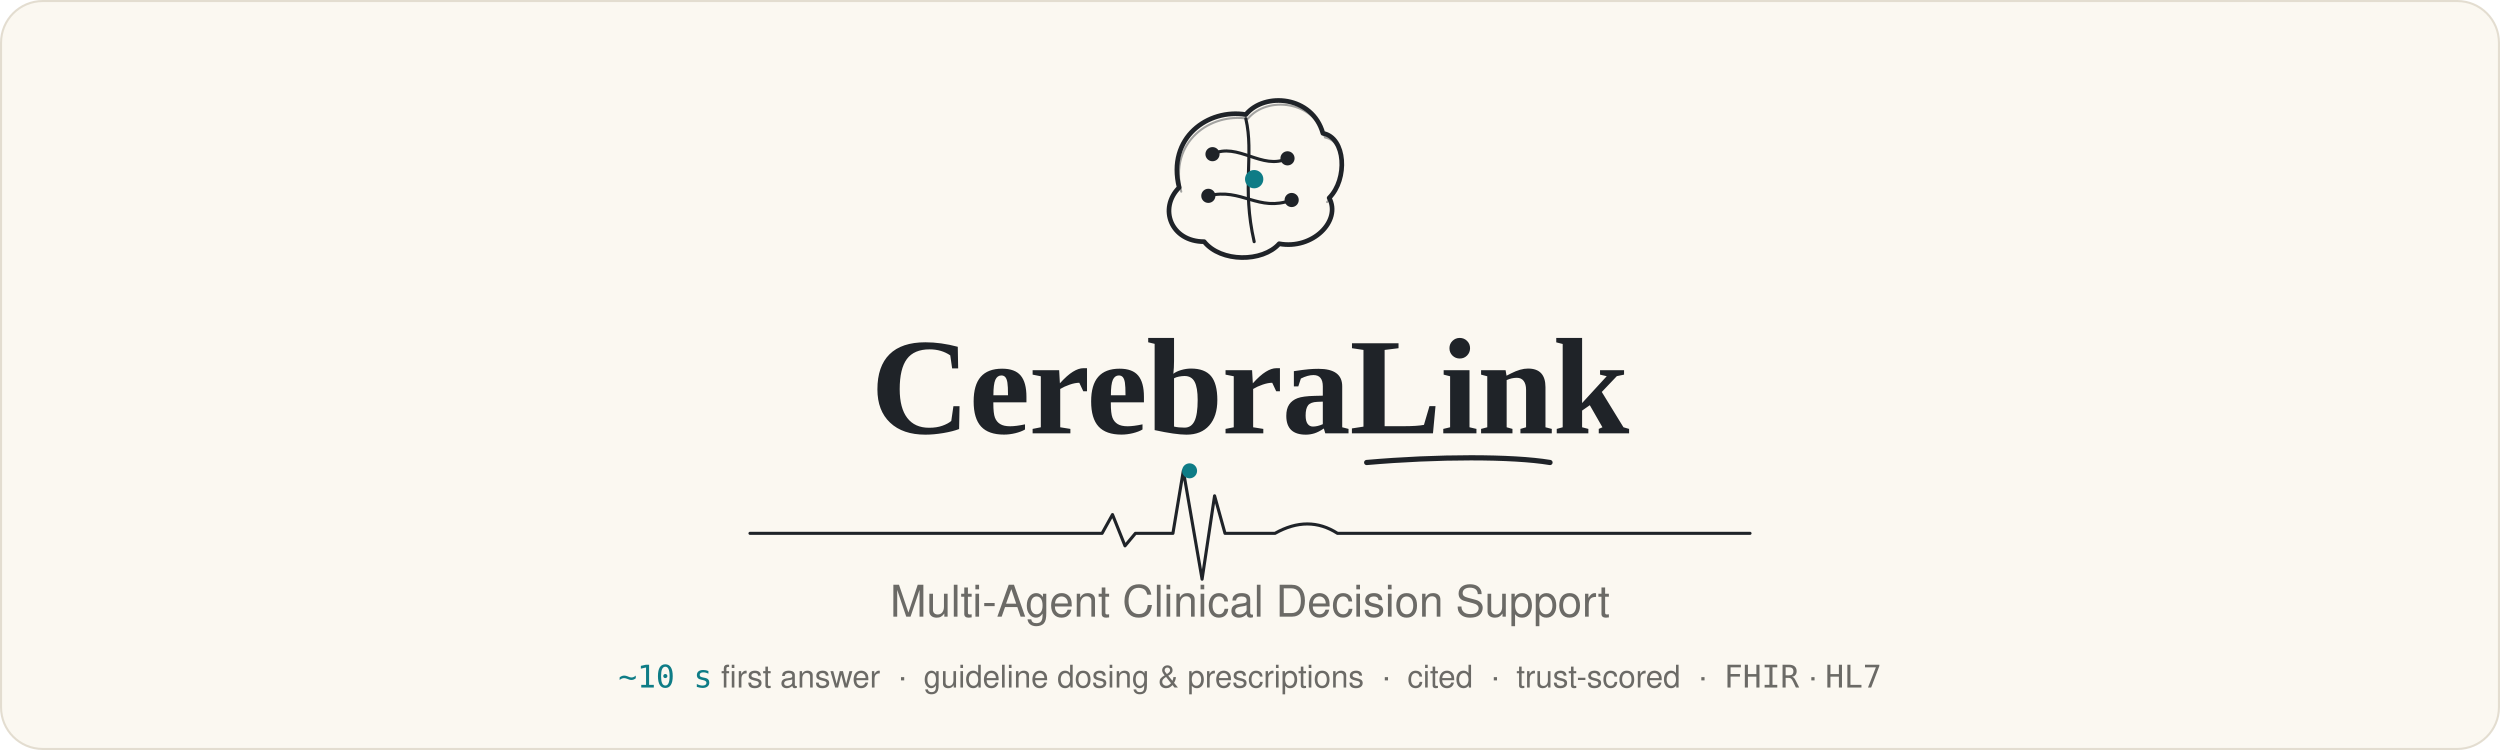
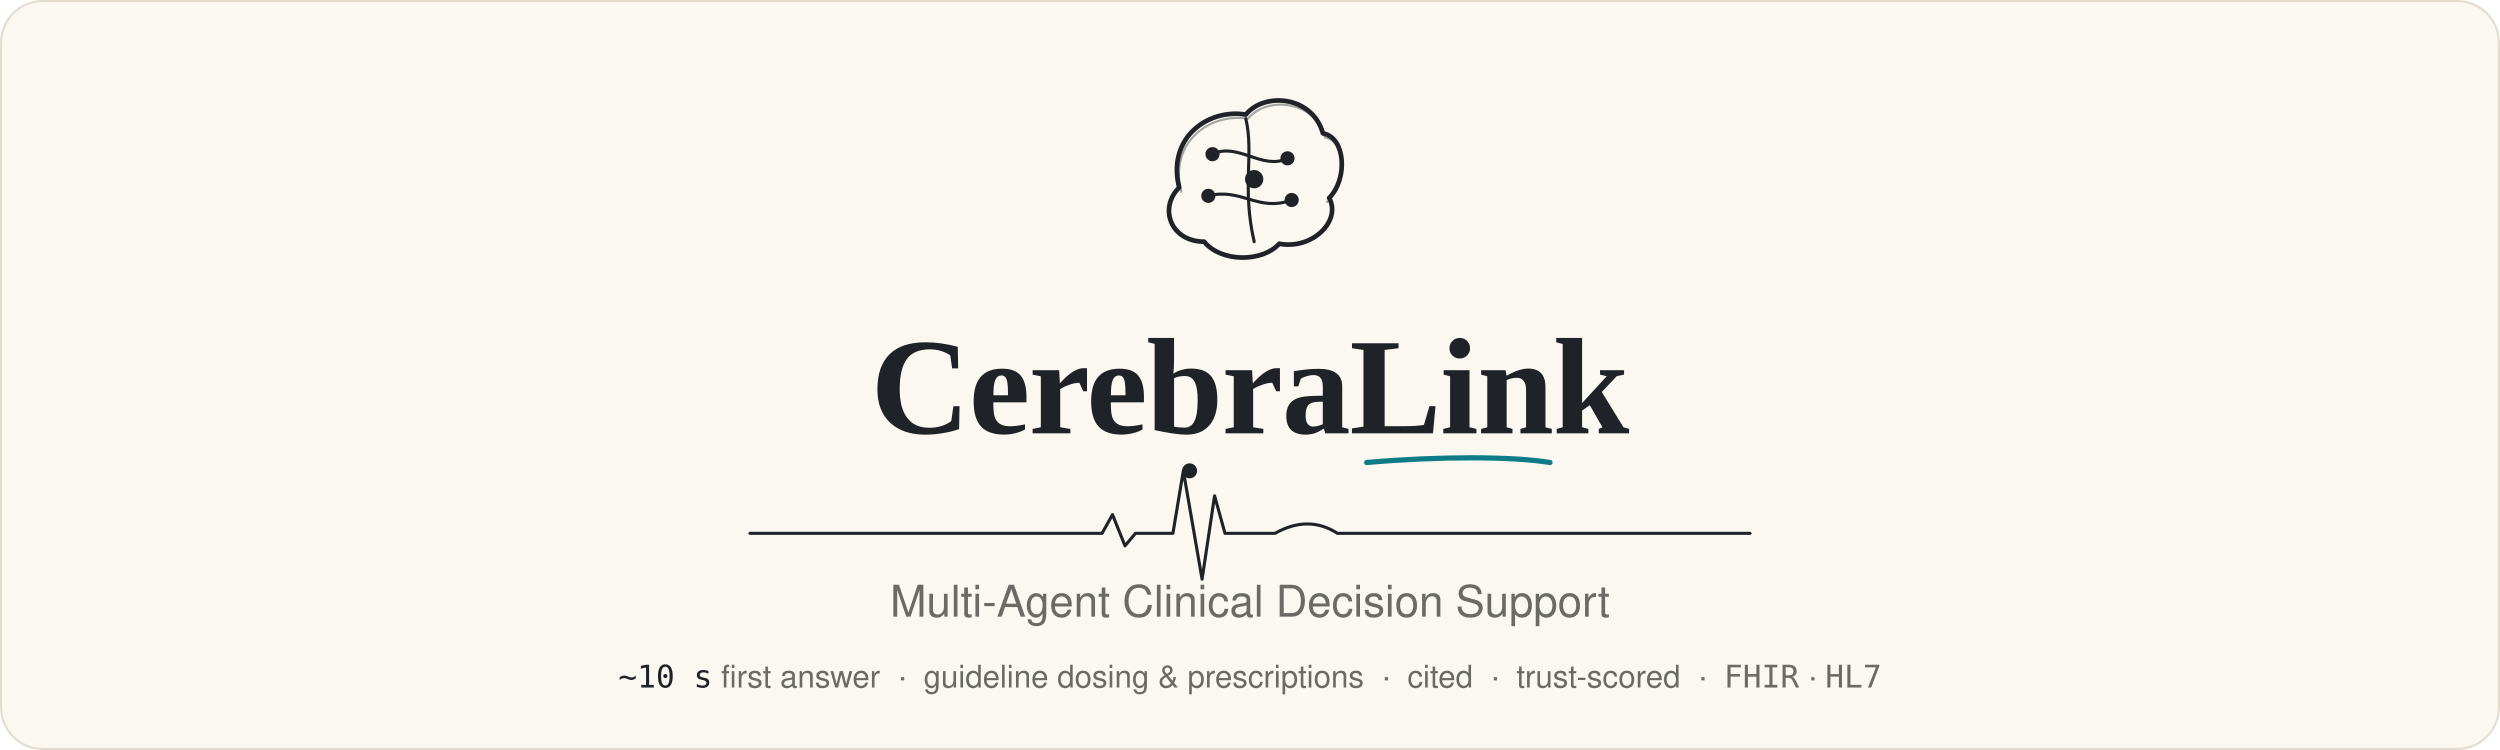
<svg xmlns="http://www.w3.org/2000/svg" viewBox="0 0 1200 360" width="1200" height="360" role="img" aria-label="CerebraLink — Multi-Agent Clinical Decision Support">
  <defs>
    <style>
      text{font-family:Georgia,'Times New Roman',serif}
      .sans{font-family:'Segoe UI',-apple-system,Helvetica,Arial,sans-serif}
      .mono{font-family:'SFMono-Regular',ui-monospace,'JetBrains Mono',Menlo,Consolas,monospace}
      .s{fill:none;stroke:#1F2328;stroke-linecap:round;stroke-linejoin:round;vector-effect:non-scaling-stroke}
      @keyframes draw{from{stroke-dashoffset:760}to{stroke-dashoffset:0}}
      @keyframes beat{0%,62%,100%{transform:scale(1);opacity:.55}70%{transform:scale(1.5);opacity:1}}
      .ekg{stroke-dasharray:760;stroke-dashoffset:0;animation:draw 5.5s ease-in-out infinite}
      .qrs{transform-box:fill-box;transform-origin:center;animation:beat 5.5s ease-in-out infinite}
    </style>
  </defs>
  <rect x="0.5" y="0.5" width="1199" height="359" rx="20" fill="#FBF8F1" stroke="#E3DDD0" />
  <g transform="translate(600,88)">
    <path class="s" stroke-width="2.25" d="M-34,2 C-40,-22 -20,-36 -2,-33 C7,-44 30,-42 35,-24 C46,-22 47,-2 38,7 C44,18 30,32 14,29 C6,38 -14,38 -22,28 C-38,28 -44,12 -34,2 Z" />
    <path class="s" stroke-width="1" stroke-opacity="0.4" d="M-33,4 C-39,-20 -19,-34 -1,-31 C8,-42 31,-40 36,-22 C47,-20 46,0 37,9" />
    <path class="s" stroke-width="1.5" d="M-18,-14 C-6,-20 6,-6 18,-12" />
    <path class="s" stroke-width="1.5" d="M-20,6 C-4,2 4,14 20,8" />
    <path class="s" stroke-width="1.5" d="M-2,-31 C2,-14 -4,2 2,28" />
    <circle cx="-18" cy="-14" r="3.4" fill="#1F2328" />
    <circle cx="18" cy="-12" r="3.4" fill="#1F2328" />
    <circle cx="-20" cy="6" r="3.4" fill="#1F2328" />
    <circle cx="20" cy="8" r="3.4" fill="#1F2328" />
-     <circle class="qrs" cx="2" cy="-2" r="4.4" fill="#0E7C86" />
+     <circle class="qrs" cx="2" cy="-2" r="4.4" fill="#1F2328" />
  </g>
  <text x="600" y="208" text-anchor="middle" font-size="66" font-weight="700" letter-spacing="-0.5" fill="#1F2328">CerebraLink</text>
-   <path class="s" stroke="#0E7C86" stroke-width="2.5" d="M656,222 C690,219 726,219 744,222" />
-   <path class="s ekg" stroke-width="1.5" d="M360,256 H520 l9,0 l5,-9 6,15 5,-6 H556 l7,0 l5,-30 9,52 6,-40 5,18 H612 q16,-9 30,0 H840" />
-   <circle class="qrs" cx="571" cy="226" r="3.6" fill="#0E7C86" />
+   <path class="s" style="stroke:#0E7C86" stroke-width="2.5" d="M656,222 C690,219 726,219 744,222" />
+   <path class="s" stroke-width="1.5" d="M360,256 H520 l9,0 l5,-9 6,15 5,-6 H556 l7,0 l5,-30 9,52 6,-40 5,18 H612 q16,-9 30,0 H840" />
+   <circle class="qrs" cx="571" cy="226" r="3.6" fill="#1F2328" />
  <text x="600" y="296" text-anchor="middle" class="sans" font-size="21" font-weight="500" fill="#6B6A66">Multi-Agent Clinical Decision Support</text>
  <text x="600" y="330" text-anchor="middle" class="sans" font-size="15" fill="#6B6A66">
-     <tspan class="mono" fill="#0E7C86">~10 s</tspan> first answer  ·  guideline dosing &amp; prescriptions  ·  cited  ·  trust-scored  ·  <tspan class="mono">FHIR</tspan> · <tspan class="mono">HL7</tspan>
+     <tspan class="mono" fill="#1F2328">~10 s</tspan> first answer  ·  guideline dosing &amp; prescriptions  ·  cited  ·  trust-scored  ·  <tspan class="mono">FHIR</tspan> · <tspan class="mono">HL7</tspan>
  </text>
</svg>
